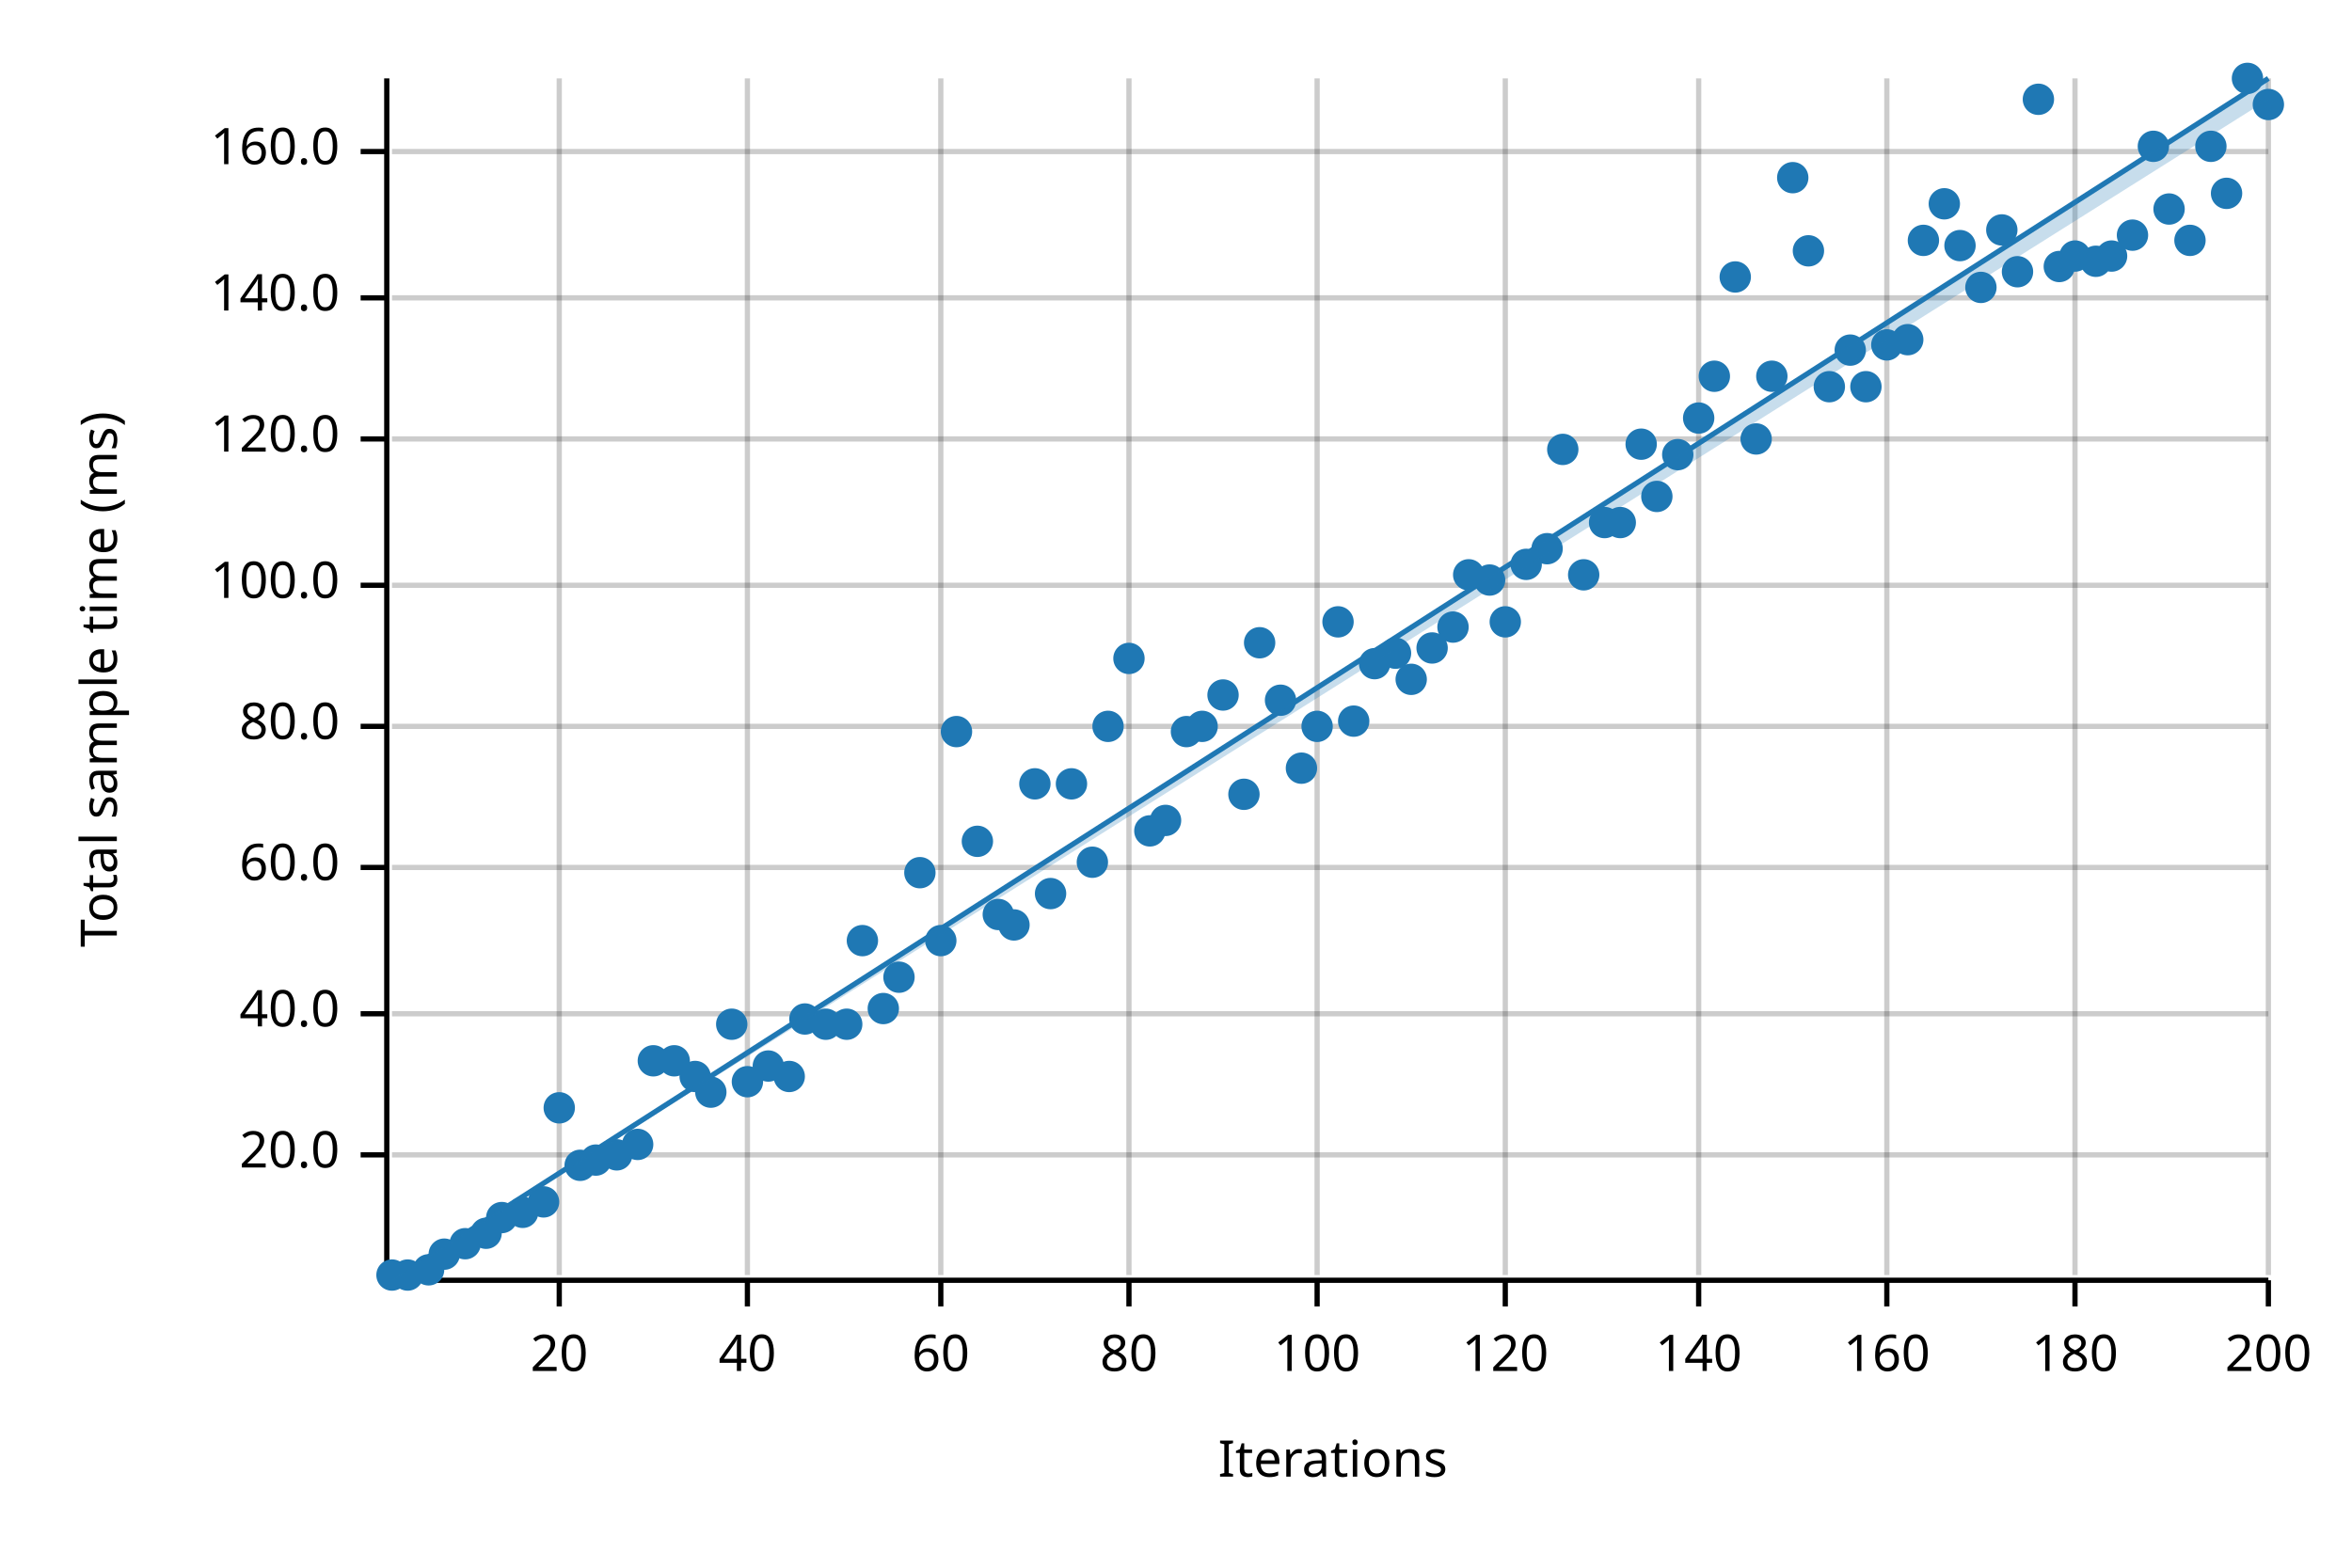
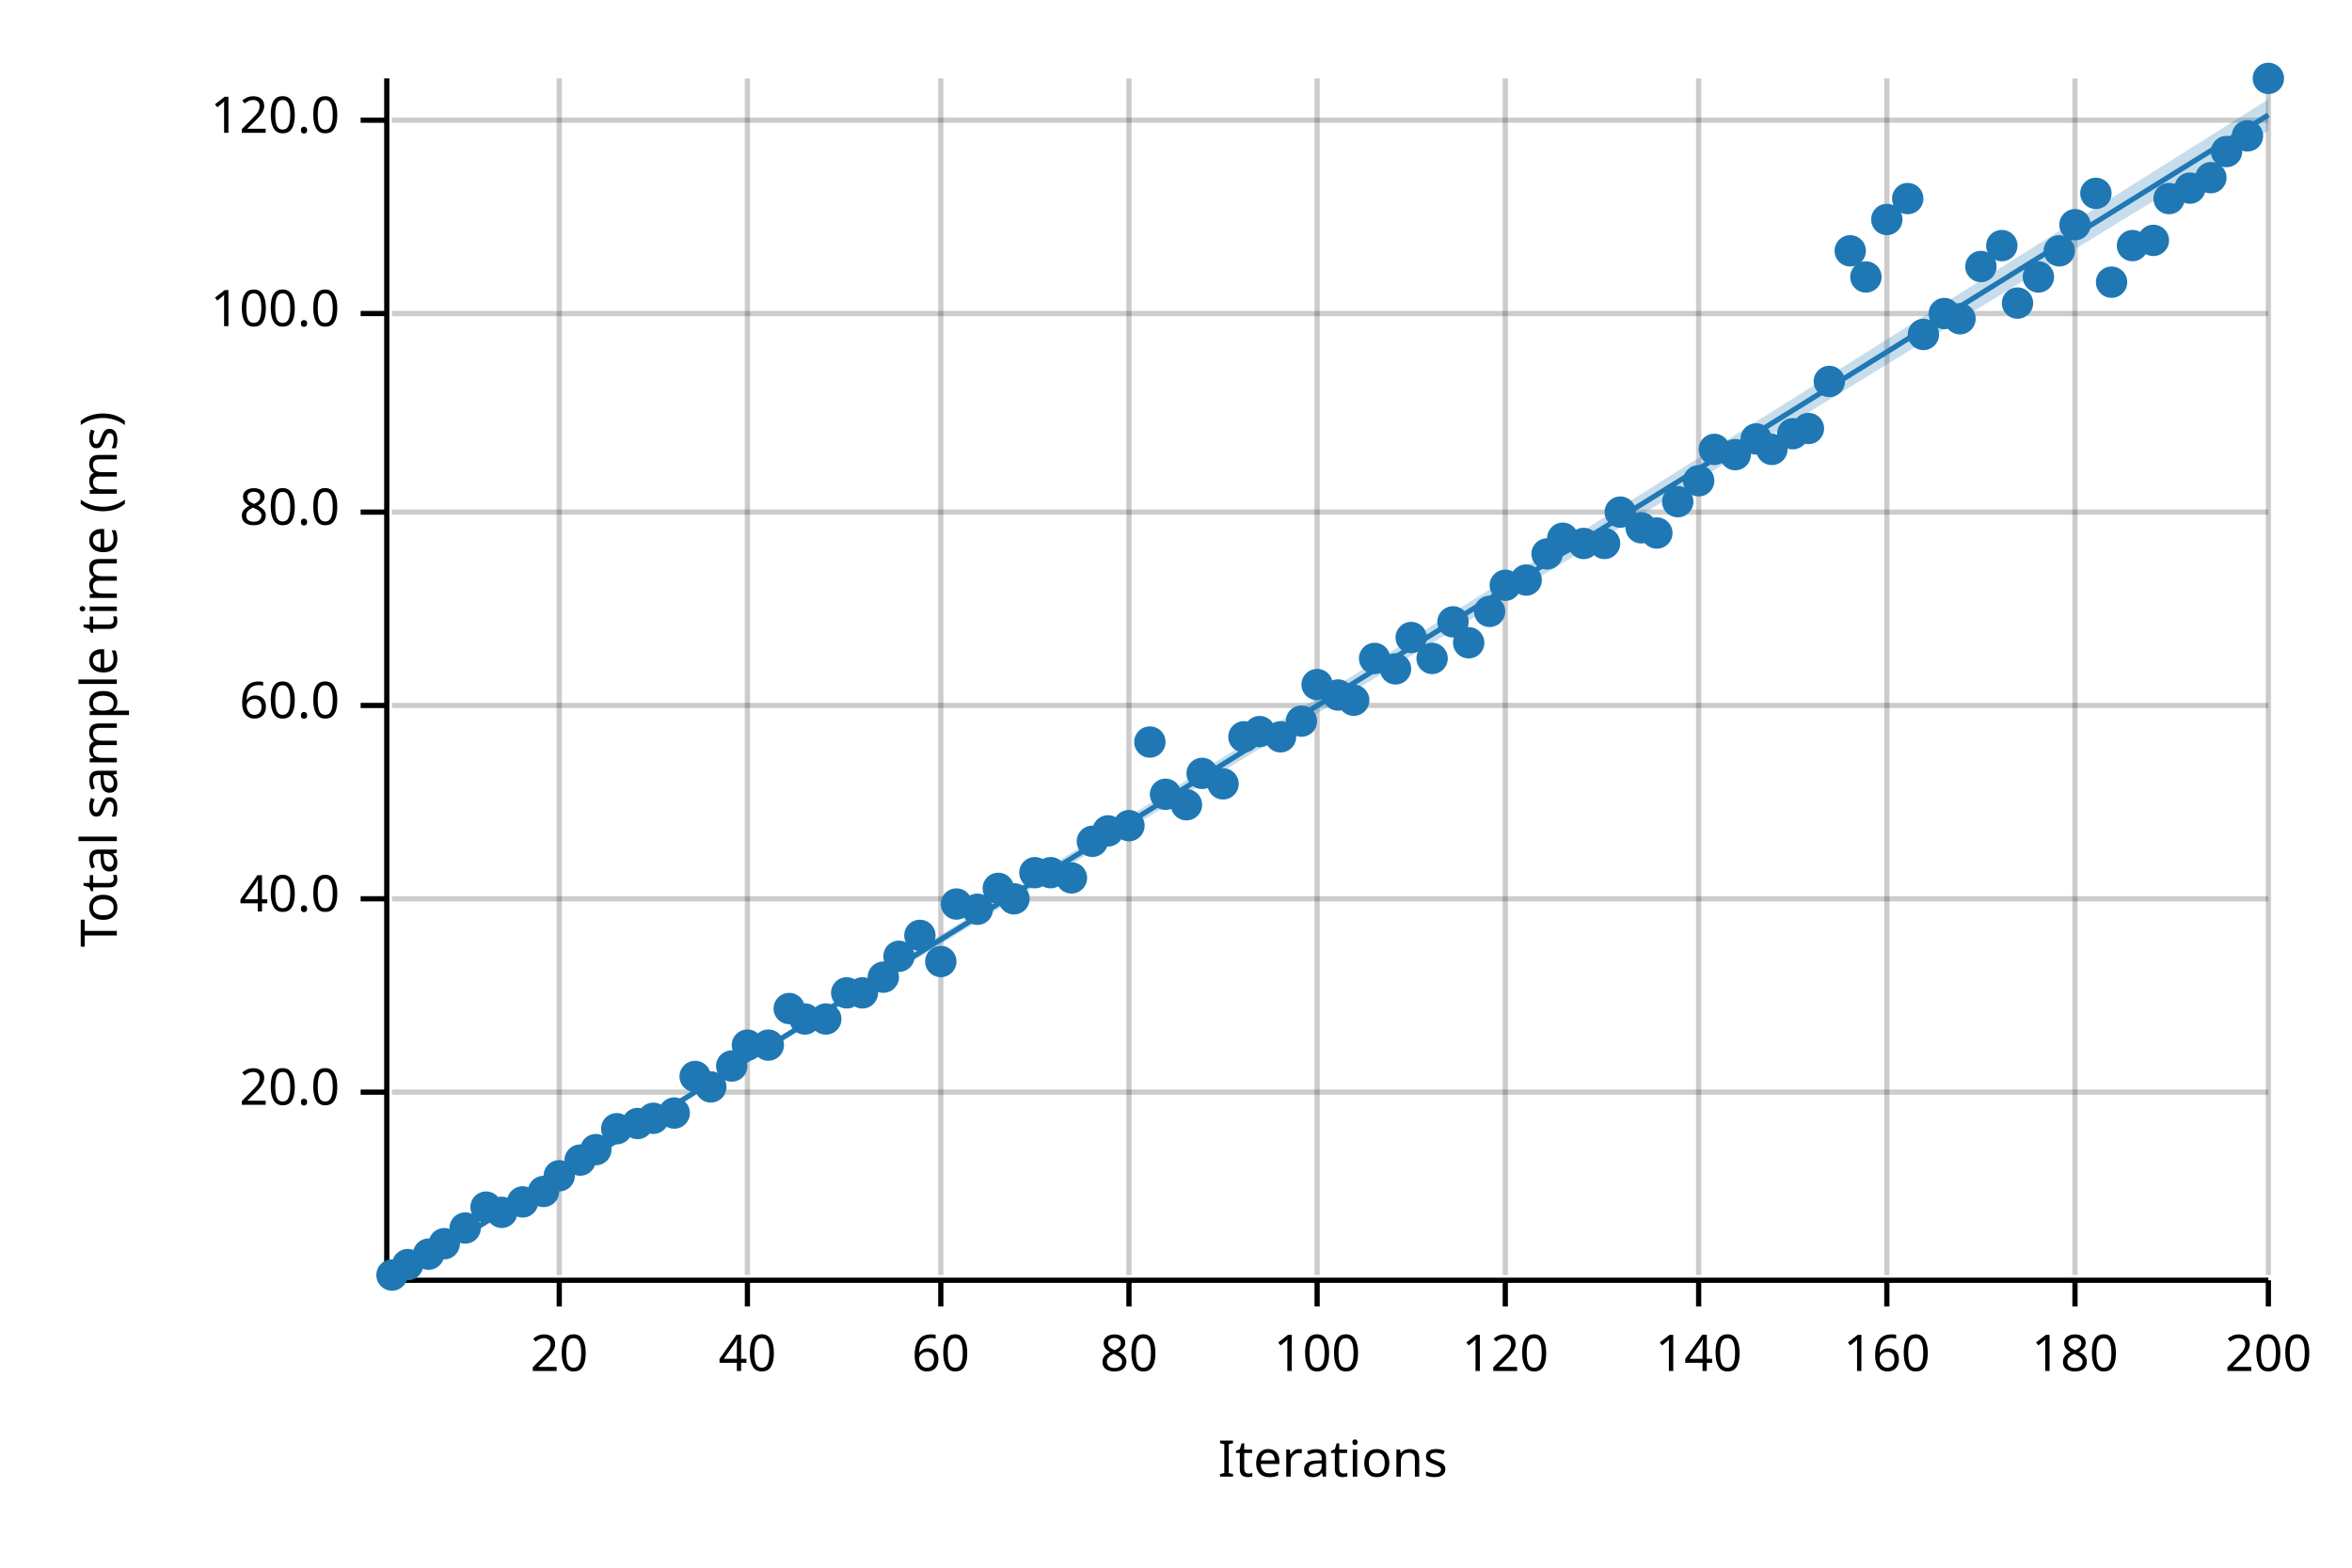
<svg xmlns="http://www.w3.org/2000/svg" width="450" height="300" viewBox="0 0 450 300">
  <text x="15" y="130" dy="0.76em" text-anchor="middle" font-family="sans-serif" font-size="9.677" opacity="1" fill="#000000" transform="rotate(270, 15, 130)">
Total sample time (ms)
</text>
  <text x="255" y="285" dy="-0.5ex" text-anchor="middle" font-family="sans-serif" font-size="9.677" opacity="1" fill="#000000">
Iterations
</text>
  <line opacity="0.2" stroke="#000000" stroke-width="1" x1="107" y1="244" x2="107" y2="15" />
  <line opacity="0.2" stroke="#000000" stroke-width="1" x1="143" y1="244" x2="143" y2="15" />
  <line opacity="0.2" stroke="#000000" stroke-width="1" x1="180" y1="244" x2="180" y2="15" />
  <line opacity="0.2" stroke="#000000" stroke-width="1" x1="216" y1="244" x2="216" y2="15" />
  <line opacity="0.2" stroke="#000000" stroke-width="1" x1="252" y1="244" x2="252" y2="15" />
  <line opacity="0.2" stroke="#000000" stroke-width="1" x1="288" y1="244" x2="288" y2="15" />
  <line opacity="0.2" stroke="#000000" stroke-width="1" x1="325" y1="244" x2="325" y2="15" />
  <line opacity="0.2" stroke="#000000" stroke-width="1" x1="361" y1="244" x2="361" y2="15" />
  <line opacity="0.2" stroke="#000000" stroke-width="1" x1="397" y1="244" x2="397" y2="15" />
  <line opacity="0.2" stroke="#000000" stroke-width="1" x1="434" y1="244" x2="434" y2="15" />
-   <line opacity="0.2" stroke="#000000" stroke-width="1" x1="75" y1="221" x2="434" y2="221" />
-   <line opacity="0.2" stroke="#000000" stroke-width="1" x1="75" y1="194" x2="434" y2="194" />
-   <line opacity="0.2" stroke="#000000" stroke-width="1" x1="75" y1="166" x2="434" y2="166" />
-   <line opacity="0.2" stroke="#000000" stroke-width="1" x1="75" y1="139" x2="434" y2="139" />
-   <line opacity="0.2" stroke="#000000" stroke-width="1" x1="75" y1="112" x2="434" y2="112" />
-   <line opacity="0.2" stroke="#000000" stroke-width="1" x1="75" y1="84" x2="434" y2="84" />
-   <line opacity="0.2" stroke="#000000" stroke-width="1" x1="75" y1="57" x2="434" y2="57" />
-   <line opacity="0.2" stroke="#000000" stroke-width="1" x1="75" y1="29" x2="434" y2="29" />
+   <line opacity="0.2" stroke="#000000" stroke-width="1" x1="75" y1="209" x2="434" y2="209" />
+   <line opacity="0.2" stroke="#000000" stroke-width="1" x1="75" y1="172" x2="434" y2="172" />
+   <line opacity="0.2" stroke="#000000" stroke-width="1" x1="75" y1="135" x2="434" y2="135" />
+   <line opacity="0.2" stroke="#000000" stroke-width="1" x1="75" y1="98" x2="434" y2="98" />
+   <line opacity="0.2" stroke="#000000" stroke-width="1" x1="75" y1="60" x2="434" y2="60" />
+   <line opacity="0.2" stroke="#000000" stroke-width="1" x1="75" y1="23" x2="434" y2="23" />
  <polyline fill="none" opacity="1" stroke="#000000" stroke-width="1" points="74,15 74,244 " />
-   <text x="65" y="221" dy="0.5ex" text-anchor="end" font-family="sans-serif" font-size="9.677" opacity="1" fill="#000000">
+   <text x="65" y="209" dy="0.5ex" text-anchor="end" font-family="sans-serif" font-size="9.677" opacity="1" fill="#000000">
20.0
</text>
-   <polyline fill="none" opacity="1" stroke="#000000" stroke-width="1" points="69,221 74,221 " />
-   <text x="65" y="194" dy="0.5ex" text-anchor="end" font-family="sans-serif" font-size="9.677" opacity="1" fill="#000000">
+   <polyline fill="none" opacity="1" stroke="#000000" stroke-width="1" points="69,209 74,209 " />
+   <text x="65" y="172" dy="0.5ex" text-anchor="end" font-family="sans-serif" font-size="9.677" opacity="1" fill="#000000">
40.0
</text>
-   <polyline fill="none" opacity="1" stroke="#000000" stroke-width="1" points="69,194 74,194 " />
-   <text x="65" y="166" dy="0.5ex" text-anchor="end" font-family="sans-serif" font-size="9.677" opacity="1" fill="#000000">
+   <polyline fill="none" opacity="1" stroke="#000000" stroke-width="1" points="69,172 74,172 " />
+   <text x="65" y="135" dy="0.5ex" text-anchor="end" font-family="sans-serif" font-size="9.677" opacity="1" fill="#000000">
60.0
</text>
-   <polyline fill="none" opacity="1" stroke="#000000" stroke-width="1" points="69,166 74,166 " />
-   <text x="65" y="139" dy="0.5ex" text-anchor="end" font-family="sans-serif" font-size="9.677" opacity="1" fill="#000000">
+   <polyline fill="none" opacity="1" stroke="#000000" stroke-width="1" points="69,135 74,135 " />
+   <text x="65" y="98" dy="0.5ex" text-anchor="end" font-family="sans-serif" font-size="9.677" opacity="1" fill="#000000">
80.0
</text>
-   <polyline fill="none" opacity="1" stroke="#000000" stroke-width="1" points="69,139 74,139 " />
-   <text x="65" y="112" dy="0.5ex" text-anchor="end" font-family="sans-serif" font-size="9.677" opacity="1" fill="#000000">
+   <polyline fill="none" opacity="1" stroke="#000000" stroke-width="1" points="69,98 74,98 " />
+   <text x="65" y="60" dy="0.5ex" text-anchor="end" font-family="sans-serif" font-size="9.677" opacity="1" fill="#000000">
100.0
</text>
-   <polyline fill="none" opacity="1" stroke="#000000" stroke-width="1" points="69,112 74,112 " />
-   <text x="65" y="84" dy="0.5ex" text-anchor="end" font-family="sans-serif" font-size="9.677" opacity="1" fill="#000000">
+   <polyline fill="none" opacity="1" stroke="#000000" stroke-width="1" points="69,60 74,60 " />
+   <text x="65" y="23" dy="0.5ex" text-anchor="end" font-family="sans-serif" font-size="9.677" opacity="1" fill="#000000">
120.0
</text>
-   <polyline fill="none" opacity="1" stroke="#000000" stroke-width="1" points="69,84 74,84 " />
-   <text x="65" y="57" dy="0.5ex" text-anchor="end" font-family="sans-serif" font-size="9.677" opacity="1" fill="#000000">
- 140.0
- </text>
-   <polyline fill="none" opacity="1" stroke="#000000" stroke-width="1" points="69,57 74,57 " />
-   <text x="65" y="29" dy="0.5ex" text-anchor="end" font-family="sans-serif" font-size="9.677" opacity="1" fill="#000000">
- 160.0
- </text>
-   <polyline fill="none" opacity="1" stroke="#000000" stroke-width="1" points="69,29 74,29 " />
+   <polyline fill="none" opacity="1" stroke="#000000" stroke-width="1" points="69,23 74,23 " />
  <polyline fill="none" opacity="1" stroke="#000000" stroke-width="1" points="75,245 434,245 " />
  <text x="107" y="255" dy="0.76em" text-anchor="middle" font-family="sans-serif" font-size="9.677" opacity="1" fill="#000000">
20
</text>
  <polyline fill="none" opacity="1" stroke="#000000" stroke-width="1" points="107,245 107,250 " />
  <text x="143" y="255" dy="0.76em" text-anchor="middle" font-family="sans-serif" font-size="9.677" opacity="1" fill="#000000">
40
</text>
  <polyline fill="none" opacity="1" stroke="#000000" stroke-width="1" points="143,245 143,250 " />
  <text x="180" y="255" dy="0.76em" text-anchor="middle" font-family="sans-serif" font-size="9.677" opacity="1" fill="#000000">
60
</text>
  <polyline fill="none" opacity="1" stroke="#000000" stroke-width="1" points="180,245 180,250 " />
  <text x="216" y="255" dy="0.76em" text-anchor="middle" font-family="sans-serif" font-size="9.677" opacity="1" fill="#000000">
80
</text>
  <polyline fill="none" opacity="1" stroke="#000000" stroke-width="1" points="216,245 216,250 " />
  <text x="252" y="255" dy="0.76em" text-anchor="middle" font-family="sans-serif" font-size="9.677" opacity="1" fill="#000000">
100
</text>
  <polyline fill="none" opacity="1" stroke="#000000" stroke-width="1" points="252,245 252,250 " />
  <text x="288" y="255" dy="0.76em" text-anchor="middle" font-family="sans-serif" font-size="9.677" opacity="1" fill="#000000">
120
</text>
  <polyline fill="none" opacity="1" stroke="#000000" stroke-width="1" points="288,245 288,250 " />
  <text x="325" y="255" dy="0.76em" text-anchor="middle" font-family="sans-serif" font-size="9.677" opacity="1" fill="#000000">
140
</text>
  <polyline fill="none" opacity="1" stroke="#000000" stroke-width="1" points="325,245 325,250 " />
  <text x="361" y="255" dy="0.76em" text-anchor="middle" font-family="sans-serif" font-size="9.677" opacity="1" fill="#000000">
160
</text>
  <polyline fill="none" opacity="1" stroke="#000000" stroke-width="1" points="361,245 361,250 " />
  <text x="397" y="255" dy="0.76em" text-anchor="middle" font-family="sans-serif" font-size="9.677" opacity="1" fill="#000000">
180
</text>
  <polyline fill="none" opacity="1" stroke="#000000" stroke-width="1" points="397,245 397,250 " />
  <text x="434" y="255" dy="0.76em" text-anchor="middle" font-family="sans-serif" font-size="9.677" opacity="1" fill="#000000">
200
</text>
  <polyline fill="none" opacity="1" stroke="#000000" stroke-width="1" points="434,245 434,250 " />
  <circle cx="75" cy="244" r="3" opacity="1" fill="#1F78B4" stroke="none" stroke-width="1" />
-   <circle cx="78" cy="244" r="3" opacity="1" fill="#1F78B4" stroke="none" stroke-width="1" />
-   <circle cx="82" cy="243" r="3" opacity="1" fill="#1F78B4" stroke="none" stroke-width="1" />
-   <circle cx="85" cy="240" r="3" opacity="1" fill="#1F78B4" stroke="none" stroke-width="1" />
-   <circle cx="89" cy="238" r="3" opacity="1" fill="#1F78B4" stroke="none" stroke-width="1" />
-   <circle cx="93" cy="236" r="3" opacity="1" fill="#1F78B4" stroke="none" stroke-width="1" />
-   <circle cx="96" cy="233" r="3" opacity="1" fill="#1F78B4" stroke="none" stroke-width="1" />
-   <circle cx="100" cy="232" r="3" opacity="1" fill="#1F78B4" stroke="none" stroke-width="1" />
-   <circle cx="104" cy="230" r="3" opacity="1" fill="#1F78B4" stroke="none" stroke-width="1" />
-   <circle cx="107" cy="212" r="3" opacity="1" fill="#1F78B4" stroke="none" stroke-width="1" />
-   <circle cx="111" cy="223" r="3" opacity="1" fill="#1F78B4" stroke="none" stroke-width="1" />
-   <circle cx="114" cy="222" r="3" opacity="1" fill="#1F78B4" stroke="none" stroke-width="1" />
-   <circle cx="118" cy="221" r="3" opacity="1" fill="#1F78B4" stroke="none" stroke-width="1" />
-   <circle cx="122" cy="219" r="3" opacity="1" fill="#1F78B4" stroke="none" stroke-width="1" />
-   <circle cx="125" cy="203" r="3" opacity="1" fill="#1F78B4" stroke="none" stroke-width="1" />
-   <circle cx="129" cy="203" r="3" opacity="1" fill="#1F78B4" stroke="none" stroke-width="1" />
+   <circle cx="78" cy="242" r="3" opacity="1" fill="#1F78B4" stroke="none" stroke-width="1" />
+   <circle cx="82" cy="240" r="3" opacity="1" fill="#1F78B4" stroke="none" stroke-width="1" />
+   <circle cx="85" cy="238" r="3" opacity="1" fill="#1F78B4" stroke="none" stroke-width="1" />
+   <circle cx="89" cy="235" r="3" opacity="1" fill="#1F78B4" stroke="none" stroke-width="1" />
+   <circle cx="93" cy="231" r="3" opacity="1" fill="#1F78B4" stroke="none" stroke-width="1" />
+   <circle cx="96" cy="232" r="3" opacity="1" fill="#1F78B4" stroke="none" stroke-width="1" />
+   <circle cx="100" cy="230" r="3" opacity="1" fill="#1F78B4" stroke="none" stroke-width="1" />
+   <circle cx="104" cy="228" r="3" opacity="1" fill="#1F78B4" stroke="none" stroke-width="1" />
+   <circle cx="107" cy="225" r="3" opacity="1" fill="#1F78B4" stroke="none" stroke-width="1" />
+   <circle cx="111" cy="222" r="3" opacity="1" fill="#1F78B4" stroke="none" stroke-width="1" />
+   <circle cx="114" cy="220" r="3" opacity="1" fill="#1F78B4" stroke="none" stroke-width="1" />
+   <circle cx="118" cy="216" r="3" opacity="1" fill="#1F78B4" stroke="none" stroke-width="1" />
+   <circle cx="122" cy="215" r="3" opacity="1" fill="#1F78B4" stroke="none" stroke-width="1" />
+   <circle cx="125" cy="214" r="3" opacity="1" fill="#1F78B4" stroke="none" stroke-width="1" />
+   <circle cx="129" cy="213" r="3" opacity="1" fill="#1F78B4" stroke="none" stroke-width="1" />
  <circle cx="133" cy="206" r="3" opacity="1" fill="#1F78B4" stroke="none" stroke-width="1" />
-   <circle cx="136" cy="209" r="3" opacity="1" fill="#1F78B4" stroke="none" stroke-width="1" />
-   <circle cx="140" cy="196" r="3" opacity="1" fill="#1F78B4" stroke="none" stroke-width="1" />
-   <circle cx="143" cy="207" r="3" opacity="1" fill="#1F78B4" stroke="none" stroke-width="1" />
-   <circle cx="147" cy="204" r="3" opacity="1" fill="#1F78B4" stroke="none" stroke-width="1" />
-   <circle cx="151" cy="206" r="3" opacity="1" fill="#1F78B4" stroke="none" stroke-width="1" />
+   <circle cx="136" cy="208" r="3" opacity="1" fill="#1F78B4" stroke="none" stroke-width="1" />
+   <circle cx="140" cy="204" r="3" opacity="1" fill="#1F78B4" stroke="none" stroke-width="1" />
+   <circle cx="143" cy="200" r="3" opacity="1" fill="#1F78B4" stroke="none" stroke-width="1" />
+   <circle cx="147" cy="200" r="3" opacity="1" fill="#1F78B4" stroke="none" stroke-width="1" />
+   <circle cx="151" cy="193" r="3" opacity="1" fill="#1F78B4" stroke="none" stroke-width="1" />
  <circle cx="154" cy="195" r="3" opacity="1" fill="#1F78B4" stroke="none" stroke-width="1" />
-   <circle cx="158" cy="196" r="3" opacity="1" fill="#1F78B4" stroke="none" stroke-width="1" />
-   <circle cx="162" cy="196" r="3" opacity="1" fill="#1F78B4" stroke="none" stroke-width="1" />
-   <circle cx="165" cy="180" r="3" opacity="1" fill="#1F78B4" stroke="none" stroke-width="1" />
-   <circle cx="169" cy="193" r="3" opacity="1" fill="#1F78B4" stroke="none" stroke-width="1" />
-   <circle cx="172" cy="187" r="3" opacity="1" fill="#1F78B4" stroke="none" stroke-width="1" />
-   <circle cx="176" cy="167" r="3" opacity="1" fill="#1F78B4" stroke="none" stroke-width="1" />
-   <circle cx="180" cy="180" r="3" opacity="1" fill="#1F78B4" stroke="none" stroke-width="1" />
-   <circle cx="183" cy="140" r="3" opacity="1" fill="#1F78B4" stroke="none" stroke-width="1" />
-   <circle cx="187" cy="161" r="3" opacity="1" fill="#1F78B4" stroke="none" stroke-width="1" />
-   <circle cx="191" cy="175" r="3" opacity="1" fill="#1F78B4" stroke="none" stroke-width="1" />
-   <circle cx="194" cy="177" r="3" opacity="1" fill="#1F78B4" stroke="none" stroke-width="1" />
-   <circle cx="198" cy="150" r="3" opacity="1" fill="#1F78B4" stroke="none" stroke-width="1" />
-   <circle cx="201" cy="171" r="3" opacity="1" fill="#1F78B4" stroke="none" stroke-width="1" />
-   <circle cx="205" cy="150" r="3" opacity="1" fill="#1F78B4" stroke="none" stroke-width="1" />
-   <circle cx="209" cy="165" r="3" opacity="1" fill="#1F78B4" stroke="none" stroke-width="1" />
-   <circle cx="212" cy="139" r="3" opacity="1" fill="#1F78B4" stroke="none" stroke-width="1" />
-   <circle cx="216" cy="126" r="3" opacity="1" fill="#1F78B4" stroke="none" stroke-width="1" />
-   <circle cx="220" cy="159" r="3" opacity="1" fill="#1F78B4" stroke="none" stroke-width="1" />
-   <circle cx="223" cy="157" r="3" opacity="1" fill="#1F78B4" stroke="none" stroke-width="1" />
-   <circle cx="227" cy="140" r="3" opacity="1" fill="#1F78B4" stroke="none" stroke-width="1" />
-   <circle cx="230" cy="139" r="3" opacity="1" fill="#1F78B4" stroke="none" stroke-width="1" />
-   <circle cx="234" cy="133" r="3" opacity="1" fill="#1F78B4" stroke="none" stroke-width="1" />
-   <circle cx="238" cy="152" r="3" opacity="1" fill="#1F78B4" stroke="none" stroke-width="1" />
-   <circle cx="241" cy="123" r="3" opacity="1" fill="#1F78B4" stroke="none" stroke-width="1" />
-   <circle cx="245" cy="134" r="3" opacity="1" fill="#1F78B4" stroke="none" stroke-width="1" />
-   <circle cx="249" cy="147" r="3" opacity="1" fill="#1F78B4" stroke="none" stroke-width="1" />
-   <circle cx="252" cy="139" r="3" opacity="1" fill="#1F78B4" stroke="none" stroke-width="1" />
-   <circle cx="256" cy="119" r="3" opacity="1" fill="#1F78B4" stroke="none" stroke-width="1" />
-   <circle cx="259" cy="138" r="3" opacity="1" fill="#1F78B4" stroke="none" stroke-width="1" />
-   <circle cx="263" cy="127" r="3" opacity="1" fill="#1F78B4" stroke="none" stroke-width="1" />
-   <circle cx="267" cy="125" r="3" opacity="1" fill="#1F78B4" stroke="none" stroke-width="1" />
-   <circle cx="270" cy="130" r="3" opacity="1" fill="#1F78B4" stroke="none" stroke-width="1" />
-   <circle cx="274" cy="124" r="3" opacity="1" fill="#1F78B4" stroke="none" stroke-width="1" />
-   <circle cx="278" cy="120" r="3" opacity="1" fill="#1F78B4" stroke="none" stroke-width="1" />
-   <circle cx="281" cy="110" r="3" opacity="1" fill="#1F78B4" stroke="none" stroke-width="1" />
-   <circle cx="285" cy="111" r="3" opacity="1" fill="#1F78B4" stroke="none" stroke-width="1" />
-   <circle cx="288" cy="119" r="3" opacity="1" fill="#1F78B4" stroke="none" stroke-width="1" />
-   <circle cx="292" cy="108" r="3" opacity="1" fill="#1F78B4" stroke="none" stroke-width="1" />
-   <circle cx="296" cy="105" r="3" opacity="1" fill="#1F78B4" stroke="none" stroke-width="1" />
-   <circle cx="299" cy="86" r="3" opacity="1" fill="#1F78B4" stroke="none" stroke-width="1" />
-   <circle cx="303" cy="110" r="3" opacity="1" fill="#1F78B4" stroke="none" stroke-width="1" />
-   <circle cx="307" cy="100" r="3" opacity="1" fill="#1F78B4" stroke="none" stroke-width="1" />
-   <circle cx="310" cy="100" r="3" opacity="1" fill="#1F78B4" stroke="none" stroke-width="1" />
-   <circle cx="314" cy="85" r="3" opacity="1" fill="#1F78B4" stroke="none" stroke-width="1" />
-   <circle cx="317" cy="95" r="3" opacity="1" fill="#1F78B4" stroke="none" stroke-width="1" />
-   <circle cx="321" cy="87" r="3" opacity="1" fill="#1F78B4" stroke="none" stroke-width="1" />
-   <circle cx="325" cy="80" r="3" opacity="1" fill="#1F78B4" stroke="none" stroke-width="1" />
-   <circle cx="328" cy="72" r="3" opacity="1" fill="#1F78B4" stroke="none" stroke-width="1" />
-   <circle cx="332" cy="53" r="3" opacity="1" fill="#1F78B4" stroke="none" stroke-width="1" />
+   <circle cx="158" cy="195" r="3" opacity="1" fill="#1F78B4" stroke="none" stroke-width="1" />
+   <circle cx="162" cy="190" r="3" opacity="1" fill="#1F78B4" stroke="none" stroke-width="1" />
+   <circle cx="165" cy="190" r="3" opacity="1" fill="#1F78B4" stroke="none" stroke-width="1" />
+   <circle cx="169" cy="187" r="3" opacity="1" fill="#1F78B4" stroke="none" stroke-width="1" />
+   <circle cx="172" cy="183" r="3" opacity="1" fill="#1F78B4" stroke="none" stroke-width="1" />
+   <circle cx="176" cy="179" r="3" opacity="1" fill="#1F78B4" stroke="none" stroke-width="1" />
+   <circle cx="180" cy="184" r="3" opacity="1" fill="#1F78B4" stroke="none" stroke-width="1" />
+   <circle cx="183" cy="173" r="3" opacity="1" fill="#1F78B4" stroke="none" stroke-width="1" />
+   <circle cx="187" cy="174" r="3" opacity="1" fill="#1F78B4" stroke="none" stroke-width="1" />
+   <circle cx="191" cy="170" r="3" opacity="1" fill="#1F78B4" stroke="none" stroke-width="1" />
+   <circle cx="194" cy="172" r="3" opacity="1" fill="#1F78B4" stroke="none" stroke-width="1" />
+   <circle cx="198" cy="167" r="3" opacity="1" fill="#1F78B4" stroke="none" stroke-width="1" />
+   <circle cx="201" cy="167" r="3" opacity="1" fill="#1F78B4" stroke="none" stroke-width="1" />
+   <circle cx="205" cy="168" r="3" opacity="1" fill="#1F78B4" stroke="none" stroke-width="1" />
+   <circle cx="209" cy="161" r="3" opacity="1" fill="#1F78B4" stroke="none" stroke-width="1" />
+   <circle cx="212" cy="159" r="3" opacity="1" fill="#1F78B4" stroke="none" stroke-width="1" />
+   <circle cx="216" cy="158" r="3" opacity="1" fill="#1F78B4" stroke="none" stroke-width="1" />
+   <circle cx="220" cy="142" r="3" opacity="1" fill="#1F78B4" stroke="none" stroke-width="1" />
+   <circle cx="223" cy="152" r="3" opacity="1" fill="#1F78B4" stroke="none" stroke-width="1" />
+   <circle cx="227" cy="154" r="3" opacity="1" fill="#1F78B4" stroke="none" stroke-width="1" />
+   <circle cx="230" cy="148" r="3" opacity="1" fill="#1F78B4" stroke="none" stroke-width="1" />
+   <circle cx="234" cy="150" r="3" opacity="1" fill="#1F78B4" stroke="none" stroke-width="1" />
+   <circle cx="238" cy="141" r="3" opacity="1" fill="#1F78B4" stroke="none" stroke-width="1" />
+   <circle cx="241" cy="140" r="3" opacity="1" fill="#1F78B4" stroke="none" stroke-width="1" />
+   <circle cx="245" cy="141" r="3" opacity="1" fill="#1F78B4" stroke="none" stroke-width="1" />
+   <circle cx="249" cy="138" r="3" opacity="1" fill="#1F78B4" stroke="none" stroke-width="1" />
+   <circle cx="252" cy="131" r="3" opacity="1" fill="#1F78B4" stroke="none" stroke-width="1" />
+   <circle cx="256" cy="133" r="3" opacity="1" fill="#1F78B4" stroke="none" stroke-width="1" />
+   <circle cx="259" cy="134" r="3" opacity="1" fill="#1F78B4" stroke="none" stroke-width="1" />
+   <circle cx="263" cy="126" r="3" opacity="1" fill="#1F78B4" stroke="none" stroke-width="1" />
+   <circle cx="267" cy="128" r="3" opacity="1" fill="#1F78B4" stroke="none" stroke-width="1" />
+   <circle cx="270" cy="122" r="3" opacity="1" fill="#1F78B4" stroke="none" stroke-width="1" />
+   <circle cx="274" cy="126" r="3" opacity="1" fill="#1F78B4" stroke="none" stroke-width="1" />
+   <circle cx="278" cy="119" r="3" opacity="1" fill="#1F78B4" stroke="none" stroke-width="1" />
+   <circle cx="281" cy="123" r="3" opacity="1" fill="#1F78B4" stroke="none" stroke-width="1" />
+   <circle cx="285" cy="117" r="3" opacity="1" fill="#1F78B4" stroke="none" stroke-width="1" />
+   <circle cx="288" cy="112" r="3" opacity="1" fill="#1F78B4" stroke="none" stroke-width="1" />
+   <circle cx="292" cy="111" r="3" opacity="1" fill="#1F78B4" stroke="none" stroke-width="1" />
+   <circle cx="296" cy="106" r="3" opacity="1" fill="#1F78B4" stroke="none" stroke-width="1" />
+   <circle cx="299" cy="103" r="3" opacity="1" fill="#1F78B4" stroke="none" stroke-width="1" />
+   <circle cx="303" cy="104" r="3" opacity="1" fill="#1F78B4" stroke="none" stroke-width="1" />
+   <circle cx="307" cy="104" r="3" opacity="1" fill="#1F78B4" stroke="none" stroke-width="1" />
+   <circle cx="310" cy="98" r="3" opacity="1" fill="#1F78B4" stroke="none" stroke-width="1" />
+   <circle cx="314" cy="101" r="3" opacity="1" fill="#1F78B4" stroke="none" stroke-width="1" />
+   <circle cx="317" cy="102" r="3" opacity="1" fill="#1F78B4" stroke="none" stroke-width="1" />
+   <circle cx="321" cy="96" r="3" opacity="1" fill="#1F78B4" stroke="none" stroke-width="1" />
+   <circle cx="325" cy="92" r="3" opacity="1" fill="#1F78B4" stroke="none" stroke-width="1" />
+   <circle cx="328" cy="86" r="3" opacity="1" fill="#1F78B4" stroke="none" stroke-width="1" />
+   <circle cx="332" cy="87" r="3" opacity="1" fill="#1F78B4" stroke="none" stroke-width="1" />
  <circle cx="336" cy="84" r="3" opacity="1" fill="#1F78B4" stroke="none" stroke-width="1" />
-   <circle cx="339" cy="72" r="3" opacity="1" fill="#1F78B4" stroke="none" stroke-width="1" />
-   <circle cx="343" cy="34" r="3" opacity="1" fill="#1F78B4" stroke="none" stroke-width="1" />
-   <circle cx="346" cy="48" r="3" opacity="1" fill="#1F78B4" stroke="none" stroke-width="1" />
-   <circle cx="350" cy="74" r="3" opacity="1" fill="#1F78B4" stroke="none" stroke-width="1" />
-   <circle cx="354" cy="67" r="3" opacity="1" fill="#1F78B4" stroke="none" stroke-width="1" />
-   <circle cx="357" cy="74" r="3" opacity="1" fill="#1F78B4" stroke="none" stroke-width="1" />
-   <circle cx="361" cy="66" r="3" opacity="1" fill="#1F78B4" stroke="none" stroke-width="1" />
-   <circle cx="365" cy="65" r="3" opacity="1" fill="#1F78B4" stroke="none" stroke-width="1" />
-   <circle cx="368" cy="46" r="3" opacity="1" fill="#1F78B4" stroke="none" stroke-width="1" />
-   <circle cx="372" cy="39" r="3" opacity="1" fill="#1F78B4" stroke="none" stroke-width="1" />
-   <circle cx="375" cy="47" r="3" opacity="1" fill="#1F78B4" stroke="none" stroke-width="1" />
-   <circle cx="379" cy="55" r="3" opacity="1" fill="#1F78B4" stroke="none" stroke-width="1" />
-   <circle cx="383" cy="44" r="3" opacity="1" fill="#1F78B4" stroke="none" stroke-width="1" />
-   <circle cx="386" cy="52" r="3" opacity="1" fill="#1F78B4" stroke="none" stroke-width="1" />
-   <circle cx="390" cy="19" r="3" opacity="1" fill="#1F78B4" stroke="none" stroke-width="1" />
-   <circle cx="394" cy="51" r="3" opacity="1" fill="#1F78B4" stroke="none" stroke-width="1" />
-   <circle cx="397" cy="49" r="3" opacity="1" fill="#1F78B4" stroke="none" stroke-width="1" />
-   <circle cx="401" cy="50" r="3" opacity="1" fill="#1F78B4" stroke="none" stroke-width="1" />
-   <circle cx="404" cy="49" r="3" opacity="1" fill="#1F78B4" stroke="none" stroke-width="1" />
-   <circle cx="408" cy="45" r="3" opacity="1" fill="#1F78B4" stroke="none" stroke-width="1" />
-   <circle cx="412" cy="28" r="3" opacity="1" fill="#1F78B4" stroke="none" stroke-width="1" />
-   <circle cx="415" cy="40" r="3" opacity="1" fill="#1F78B4" stroke="none" stroke-width="1" />
-   <circle cx="419" cy="46" r="3" opacity="1" fill="#1F78B4" stroke="none" stroke-width="1" />
-   <circle cx="423" cy="28" r="3" opacity="1" fill="#1F78B4" stroke="none" stroke-width="1" />
-   <circle cx="426" cy="37" r="3" opacity="1" fill="#1F78B4" stroke="none" stroke-width="1" />
-   <circle cx="430" cy="15" r="3" opacity="1" fill="#1F78B4" stroke="none" stroke-width="1" />
-   <circle cx="434" cy="20" r="3" opacity="1" fill="#1F78B4" stroke="none" stroke-width="1" />
-   <polyline fill="none" opacity="1" stroke="#1F78B4" stroke-width="1" points="75,245 434,15 " />
-   <polygon opacity="0.25" fill="#1F78B4" points="75,245 434,19 434,15 " />
+   <circle cx="339" cy="86" r="3" opacity="1" fill="#1F78B4" stroke="none" stroke-width="1" />
+   <circle cx="343" cy="83" r="3" opacity="1" fill="#1F78B4" stroke="none" stroke-width="1" />
+   <circle cx="346" cy="82" r="3" opacity="1" fill="#1F78B4" stroke="none" stroke-width="1" />
+   <circle cx="350" cy="73" r="3" opacity="1" fill="#1F78B4" stroke="none" stroke-width="1" />
+   <circle cx="354" cy="48" r="3" opacity="1" fill="#1F78B4" stroke="none" stroke-width="1" />
+   <circle cx="357" cy="53" r="3" opacity="1" fill="#1F78B4" stroke="none" stroke-width="1" />
+   <circle cx="361" cy="42" r="3" opacity="1" fill="#1F78B4" stroke="none" stroke-width="1" />
+   <circle cx="365" cy="38" r="3" opacity="1" fill="#1F78B4" stroke="none" stroke-width="1" />
+   <circle cx="368" cy="64" r="3" opacity="1" fill="#1F78B4" stroke="none" stroke-width="1" />
+   <circle cx="372" cy="60" r="3" opacity="1" fill="#1F78B4" stroke="none" stroke-width="1" />
+   <circle cx="375" cy="61" r="3" opacity="1" fill="#1F78B4" stroke="none" stroke-width="1" />
+   <circle cx="379" cy="51" r="3" opacity="1" fill="#1F78B4" stroke="none" stroke-width="1" />
+   <circle cx="383" cy="47" r="3" opacity="1" fill="#1F78B4" stroke="none" stroke-width="1" />
+   <circle cx="386" cy="58" r="3" opacity="1" fill="#1F78B4" stroke="none" stroke-width="1" />
+   <circle cx="390" cy="53" r="3" opacity="1" fill="#1F78B4" stroke="none" stroke-width="1" />
+   <circle cx="394" cy="48" r="3" opacity="1" fill="#1F78B4" stroke="none" stroke-width="1" />
+   <circle cx="397" cy="43" r="3" opacity="1" fill="#1F78B4" stroke="none" stroke-width="1" />
+   <circle cx="401" cy="37" r="3" opacity="1" fill="#1F78B4" stroke="none" stroke-width="1" />
+   <circle cx="404" cy="54" r="3" opacity="1" fill="#1F78B4" stroke="none" stroke-width="1" />
+   <circle cx="408" cy="47" r="3" opacity="1" fill="#1F78B4" stroke="none" stroke-width="1" />
+   <circle cx="412" cy="46" r="3" opacity="1" fill="#1F78B4" stroke="none" stroke-width="1" />
+   <circle cx="415" cy="38" r="3" opacity="1" fill="#1F78B4" stroke="none" stroke-width="1" />
+   <circle cx="419" cy="36" r="3" opacity="1" fill="#1F78B4" stroke="none" stroke-width="1" />
+   <circle cx="423" cy="34" r="3" opacity="1" fill="#1F78B4" stroke="none" stroke-width="1" />
+   <circle cx="426" cy="29" r="3" opacity="1" fill="#1F78B4" stroke="none" stroke-width="1" />
+   <circle cx="430" cy="26" r="3" opacity="1" fill="#1F78B4" stroke="none" stroke-width="1" />
+   <circle cx="434" cy="15" r="3" opacity="1" fill="#1F78B4" stroke="none" stroke-width="1" />
+   <polyline fill="none" opacity="1" stroke="#1F78B4" stroke-width="1" points="75,245 434,22 " />
+   <polygon opacity="0.25" fill="#1F78B4" points="75,245 434,25 434,19 " />
</svg>
